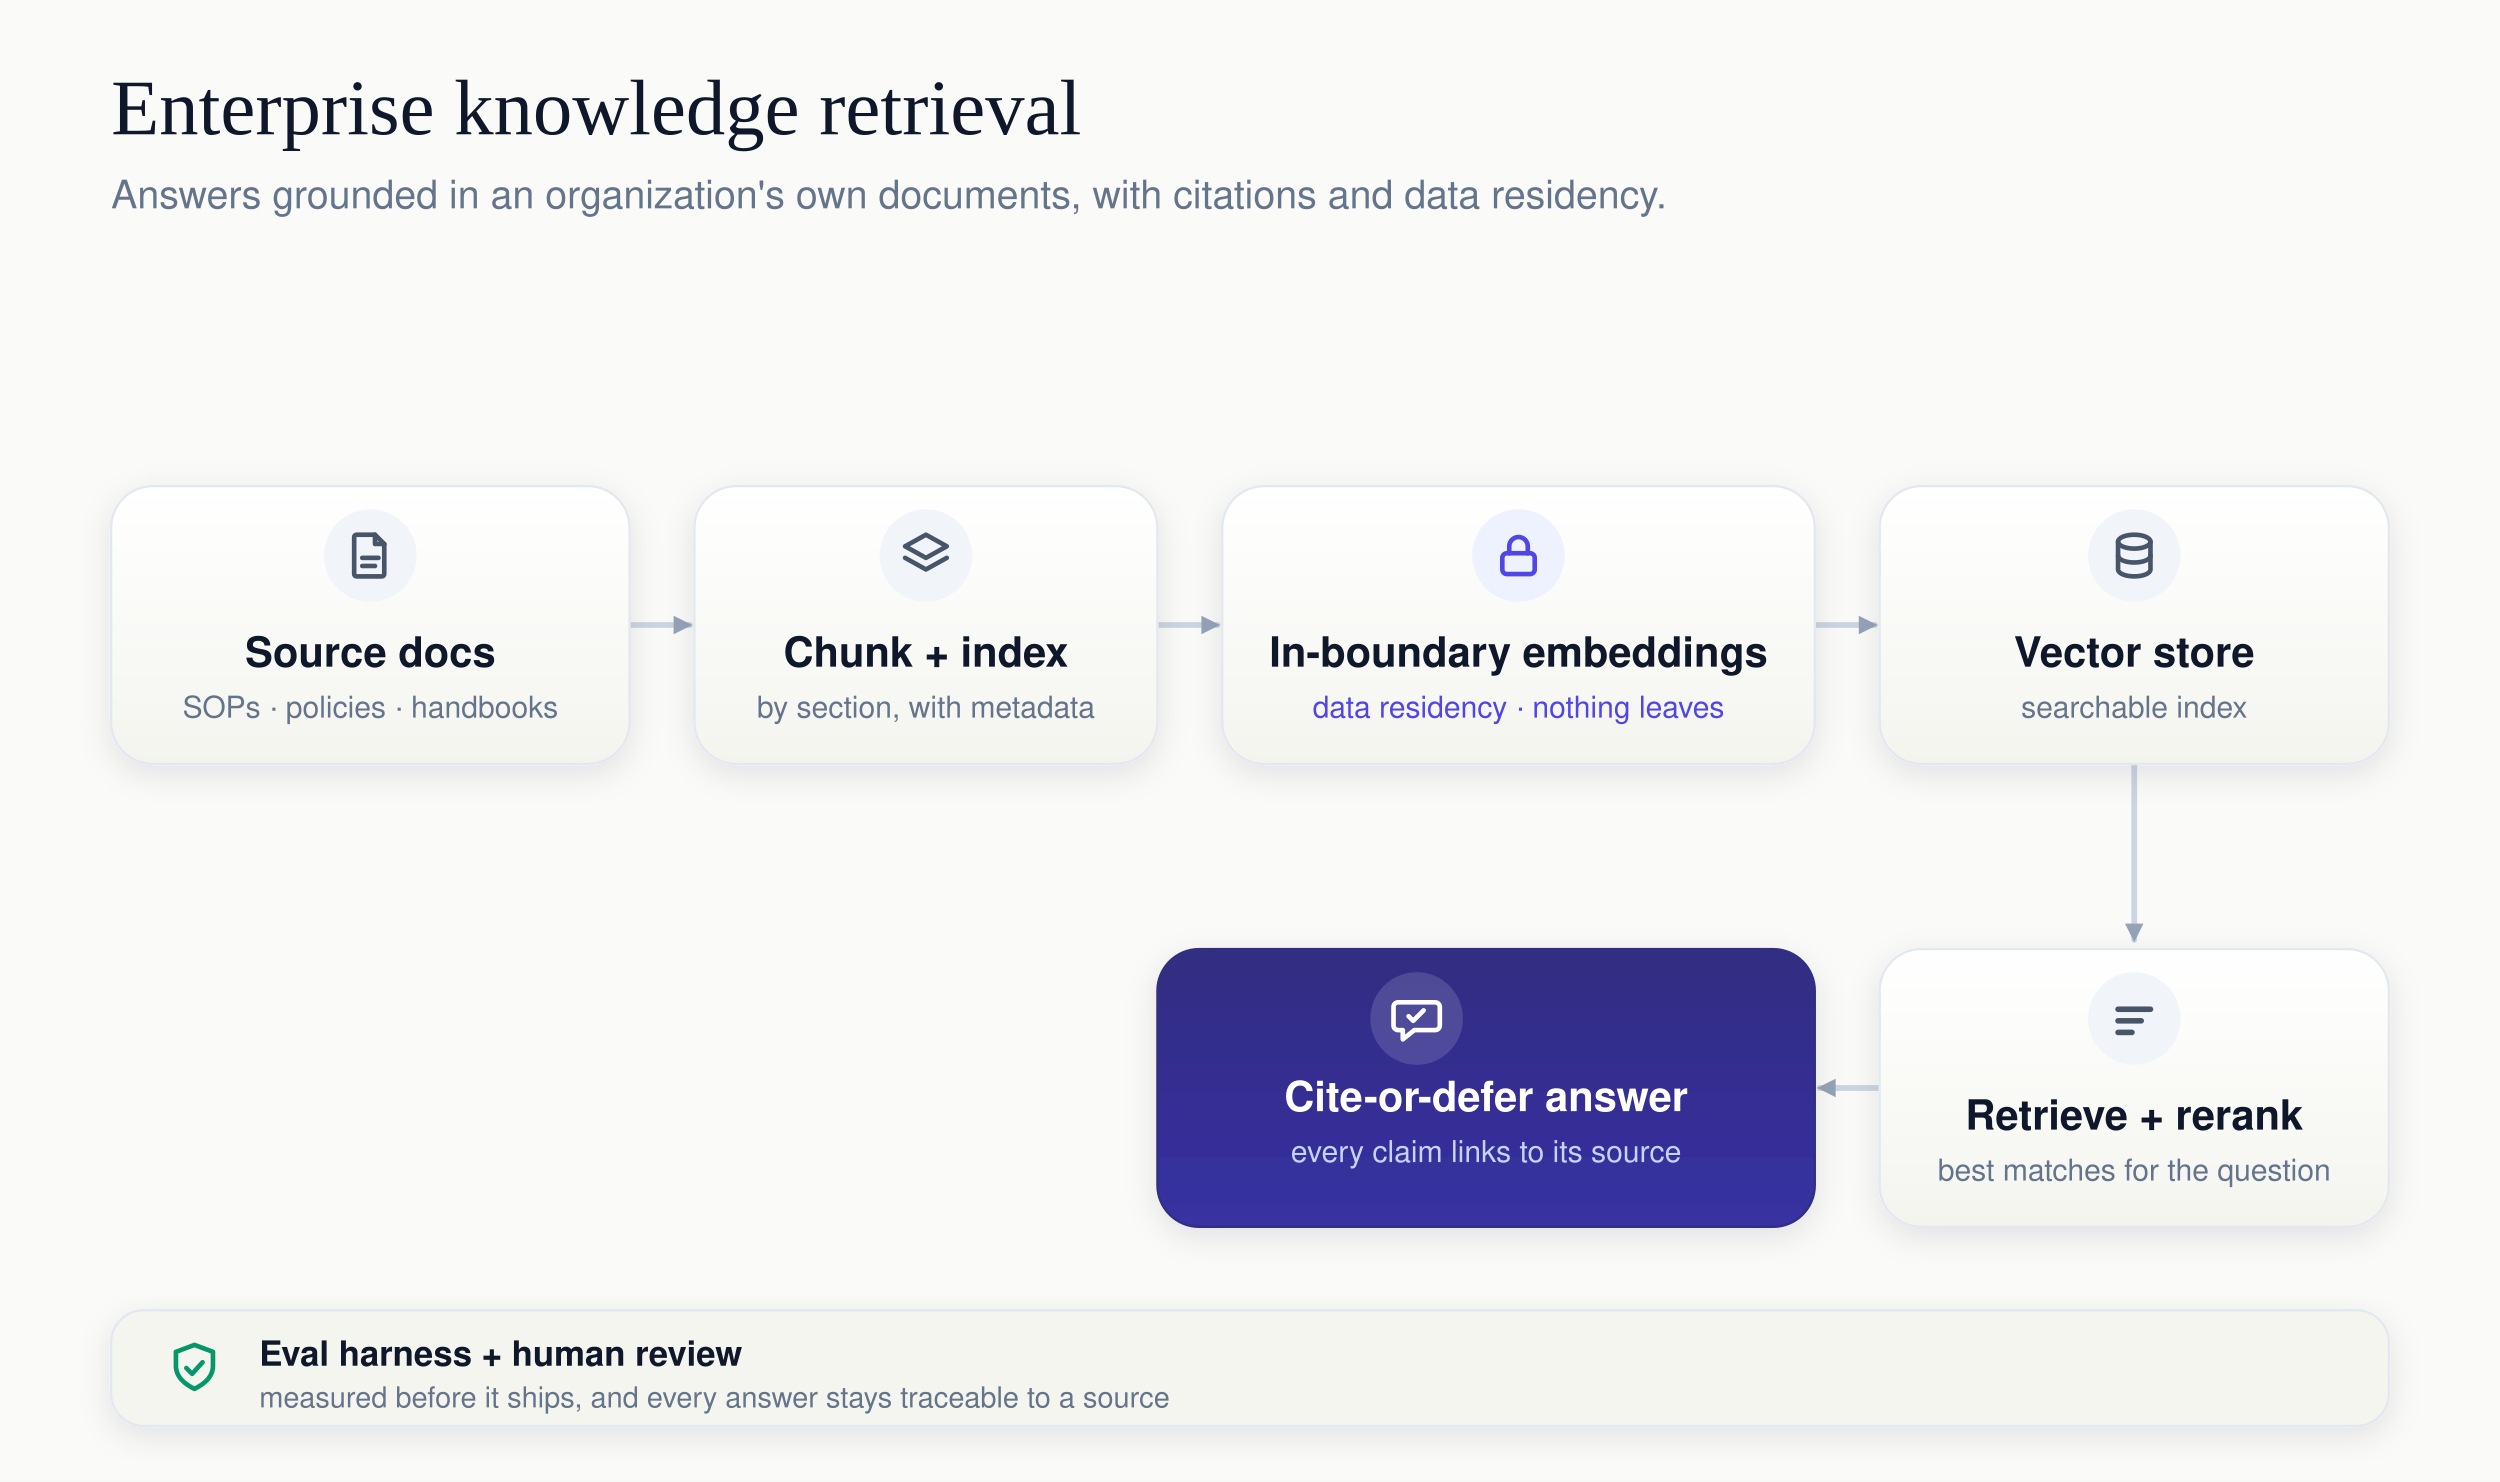
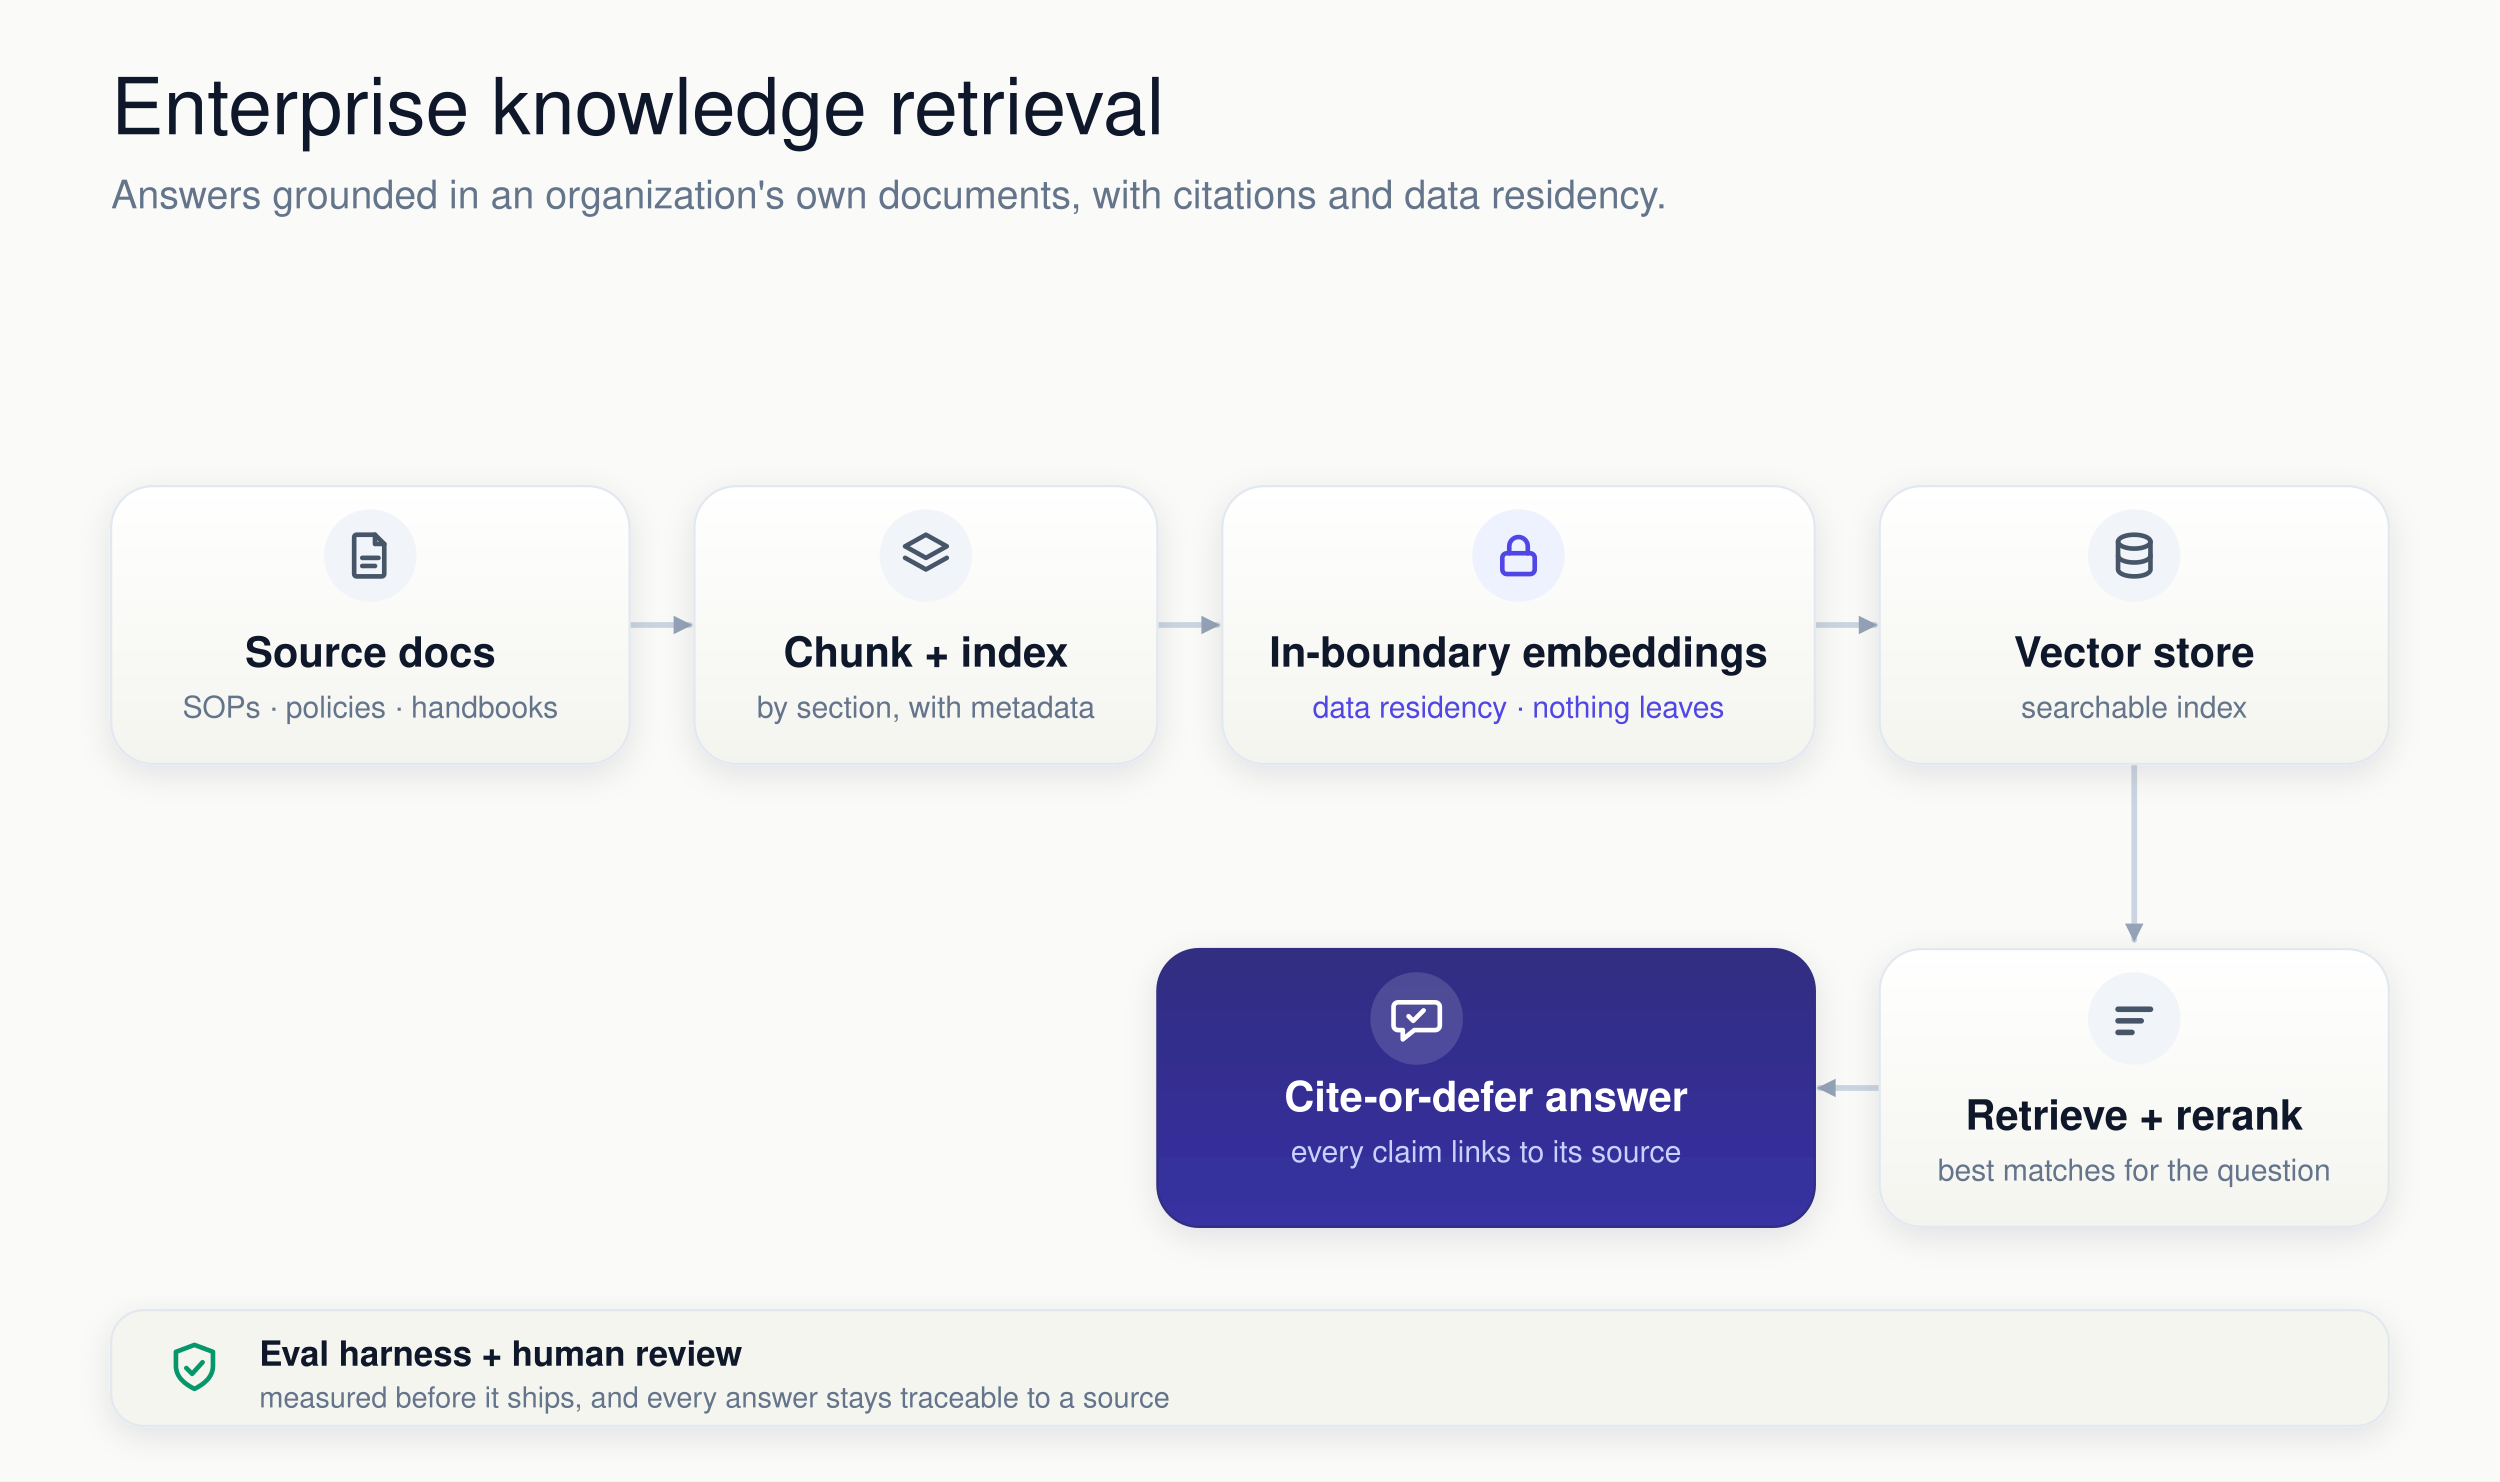
<svg xmlns="http://www.w3.org/2000/svg" viewBox="0 0 1080 640" font-family="-apple-system, BlinkMacSystemFont, 'Segoe UI', Helvetica, Arial, sans-serif">
  <defs>
    <linearGradient id="card" x1="0" y1="0" x2="0" y2="1">
      <stop offset="0" stop-color="#FFFFFF" />
      <stop offset="1" stop-color="#F4F4EF" />
    </linearGradient>
    <linearGradient id="dark" x1="0" y1="0" x2="0" y2="1">
      <stop offset="0" stop-color="#312E81" />
      <stop offset="1" stop-color="#3730A3" />
    </linearGradient>
    <filter id="shadow" x="-20%" y="-20%" width="140%" height="150%">
      <feDropShadow dx="0" dy="4" stdDeviation="7" flood-color="#0F172A" flood-opacity="0.10" />
    </filter>
    <marker id="arrow" markerWidth="12" markerHeight="12" refX="7" refY="4" orient="auto" markerUnits="userSpaceOnUse">
      <path d="M0,0 L8,4 L0,8 Z" fill="#94A3B8" />
    </marker>
  </defs>
  <rect width="1080" height="640" fill="#FAFAF8" />
-   <text x="48" y="58" font-family="Georgia, 'Times New Roman', serif" font-size="34" fill="#0F172A">Enterprise knowledge retrieval</text>
+   <text x="48" y="58" font-family="'Cabinet Grotesk', -apple-system, BlinkMacSystemFont, 'Segoe UI', Helvetica, Arial, sans-serif" font-size="34" fill="#0F172A">Enterprise knowledge retrieval</text>
  <text x="48" y="90" font-size="17" fill="#64748B">Answers grounded in an organization's own documents, with citations and data residency.</text>
  <g stroke="#CBD5E1" stroke-width="2.5" fill="none" stroke-linecap="round">
    <path d="M272,270 L298,270" marker-end="url(#arrow)" />
    <path d="M500,270 L526,270" marker-end="url(#arrow)" />
    <path d="M784,270 L810,270" marker-end="url(#arrow)" />
    <path d="M922,330 L922,406" marker-end="url(#arrow)" />
    <path d="M812,470 L786,470" marker-end="url(#arrow)" />
  </g>
  <g filter="url(#shadow)">
    <rect x="48" y="210" width="224" height="120" rx="18" fill="url(#card)" stroke="#E2E8F0" />
  </g>
  <circle cx="160" cy="240" r="20" fill="#F1F5F9" />
  <g transform="translate(148,228)" fill="none" stroke="#475569" stroke-width="2" stroke-linejoin="round" stroke-linecap="round">
    <path d="M6 3 h8 l4 4 v13 a1 1 0 0 1 -1 1 h-11 a1 1 0 0 1 -1 -1 v-16 a1 1 0 0 1 1 -1 z" />
    <path d="M14 3 v4 h4" />
    <line x1="8.5" y1="13" x2="15.5" y2="13" />
    <line x1="8.5" y1="16.5" x2="14" y2="16.5" />
  </g>
  <text x="160" y="288" text-anchor="middle" font-size="18" font-weight="600" fill="#0F172A">Source docs</text>
  <text x="160" y="310" text-anchor="middle" font-size="13" fill="#64748B">SOPs · policies · handbooks</text>
  <g filter="url(#shadow)">
    <rect x="300" y="210" width="200" height="120" rx="18" fill="url(#card)" stroke="#E2E8F0" />
  </g>
  <circle cx="400" cy="240" r="20" fill="#F1F5F9" />
  <g transform="translate(388,228)" fill="none" stroke="#475569" stroke-width="2" stroke-linejoin="round" stroke-linecap="round">
    <path d="M12 3 l9 5 l-9 5 l-9 -5 z" />
    <path d="M3 13 l9 5 l9 -5" />
  </g>
  <text x="400" y="288" text-anchor="middle" font-size="18" font-weight="600" fill="#0F172A">Chunk + index</text>
  <text x="400" y="310" text-anchor="middle" font-size="13" fill="#64748B">by section, with metadata</text>
  <g filter="url(#shadow)">
    <rect x="528" y="210" width="256" height="120" rx="18" fill="url(#card)" stroke="#E2E8F0" />
  </g>
  <circle cx="656" cy="240" r="20" fill="#EEF2FF" />
  <g transform="translate(644,228)" fill="none" stroke="#4F46E5" stroke-width="2" stroke-linejoin="round" stroke-linecap="round">
    <rect x="5" y="11" width="14" height="9" rx="2" />
    <path d="M8 11 v-3 a4 4 0 0 1 8 0 v3" />
  </g>
  <text x="656" y="288" text-anchor="middle" font-size="18" font-weight="600" fill="#0F172A">In-boundary embeddings</text>
  <text x="656" y="310" text-anchor="middle" font-size="13" fill="#4F46E5">data residency · nothing leaves</text>
  <g filter="url(#shadow)">
    <rect x="812" y="210" width="220" height="120" rx="18" fill="url(#card)" stroke="#E2E8F0" />
  </g>
  <circle cx="922" cy="240" r="20" fill="#F1F5F9" />
  <g transform="translate(910,228)" fill="none" stroke="#475569" stroke-width="2" stroke-linejoin="round" stroke-linecap="round">
    <ellipse cx="12" cy="6" rx="7" ry="3" />
    <path d="M5 6 v12 c0 1.7 3.1 3 7 3 s7 -1.3 7 -3 v-12" />
    <path d="M5 12 c0 1.7 3.1 3 7 3 s7 -1.3 7 -3" />
  </g>
  <text x="922" y="288" text-anchor="middle" font-size="18" font-weight="600" fill="#0F172A">Vector store</text>
  <text x="922" y="310" text-anchor="middle" font-size="13" fill="#64748B">searchable index</text>
  <g filter="url(#shadow)">
    <rect x="812" y="410" width="220" height="120" rx="18" fill="url(#card)" stroke="#E2E8F0" />
  </g>
  <circle cx="922" cy="440" r="20" fill="#F1F5F9" />
  <g transform="translate(910,428)" stroke="#475569" stroke-width="2.4" fill="none" stroke-linecap="round">
    <line x1="5" y1="8" x2="19" y2="8" />
    <line x1="5" y1="13" x2="15" y2="13" />
    <line x1="5" y1="18" x2="11" y2="18" />
  </g>
  <text x="922" y="488" text-anchor="middle" font-size="18" font-weight="600" fill="#0F172A">Retrieve + rerank</text>
  <text x="922" y="510" text-anchor="middle" font-size="13" fill="#64748B">best matches for the question</text>
  <g filter="url(#shadow)">
    <rect x="500" y="410" width="284" height="120" rx="18" fill="url(#dark)" stroke="#312E81" />
  </g>
  <circle cx="612" cy="440" r="20" fill="#FFFFFF" fill-opacity="0.14" />
  <g transform="translate(600,428)" fill="none" stroke="#FFFFFF" stroke-width="2" stroke-linejoin="round" stroke-linecap="round">
    <path d="M4 5 h16 a2 2 0 0 1 2 2 v8 a2 2 0 0 1 -2 2 h-9 l-5 4 v-4 h-2 a2 2 0 0 1 -2 -2 v-8 a2 2 0 0 1 2 -2 z" />
    <path d="M8.5 11 l2 2 l4.5 -4.5" />
  </g>
  <text x="642" y="480" text-anchor="middle" font-size="18" font-weight="600" fill="#FFFFFF">Cite-or-defer answer</text>
  <text x="642" y="502" text-anchor="middle" font-size="13" fill="#C7D2FE">every claim links to its source</text>
  <g filter="url(#shadow)">
    <rect x="48" y="566" width="984" height="50" rx="14" fill="#F5F5F0" stroke="#E2E8F0" />
  </g>
  <g transform="translate(72,579)" fill="none" stroke="#059669" stroke-width="2" stroke-linejoin="round" stroke-linecap="round">
    <path d="M12 2 l8 3 v6 c0 5 -4 8 -8 10 c-4 -2 -8 -5 -8 -10 v-6 z" />
    <path d="M8.5 12 l2.5 2.5 l4.5 -5" />
  </g>
  <text x="112" y="590" font-size="15" font-weight="600" fill="#0F172A">Eval harness + human review</text>
  <text x="112" y="608" font-size="12.5" fill="#64748B">measured before it ships, and every answer stays traceable to a source</text>
</svg>
